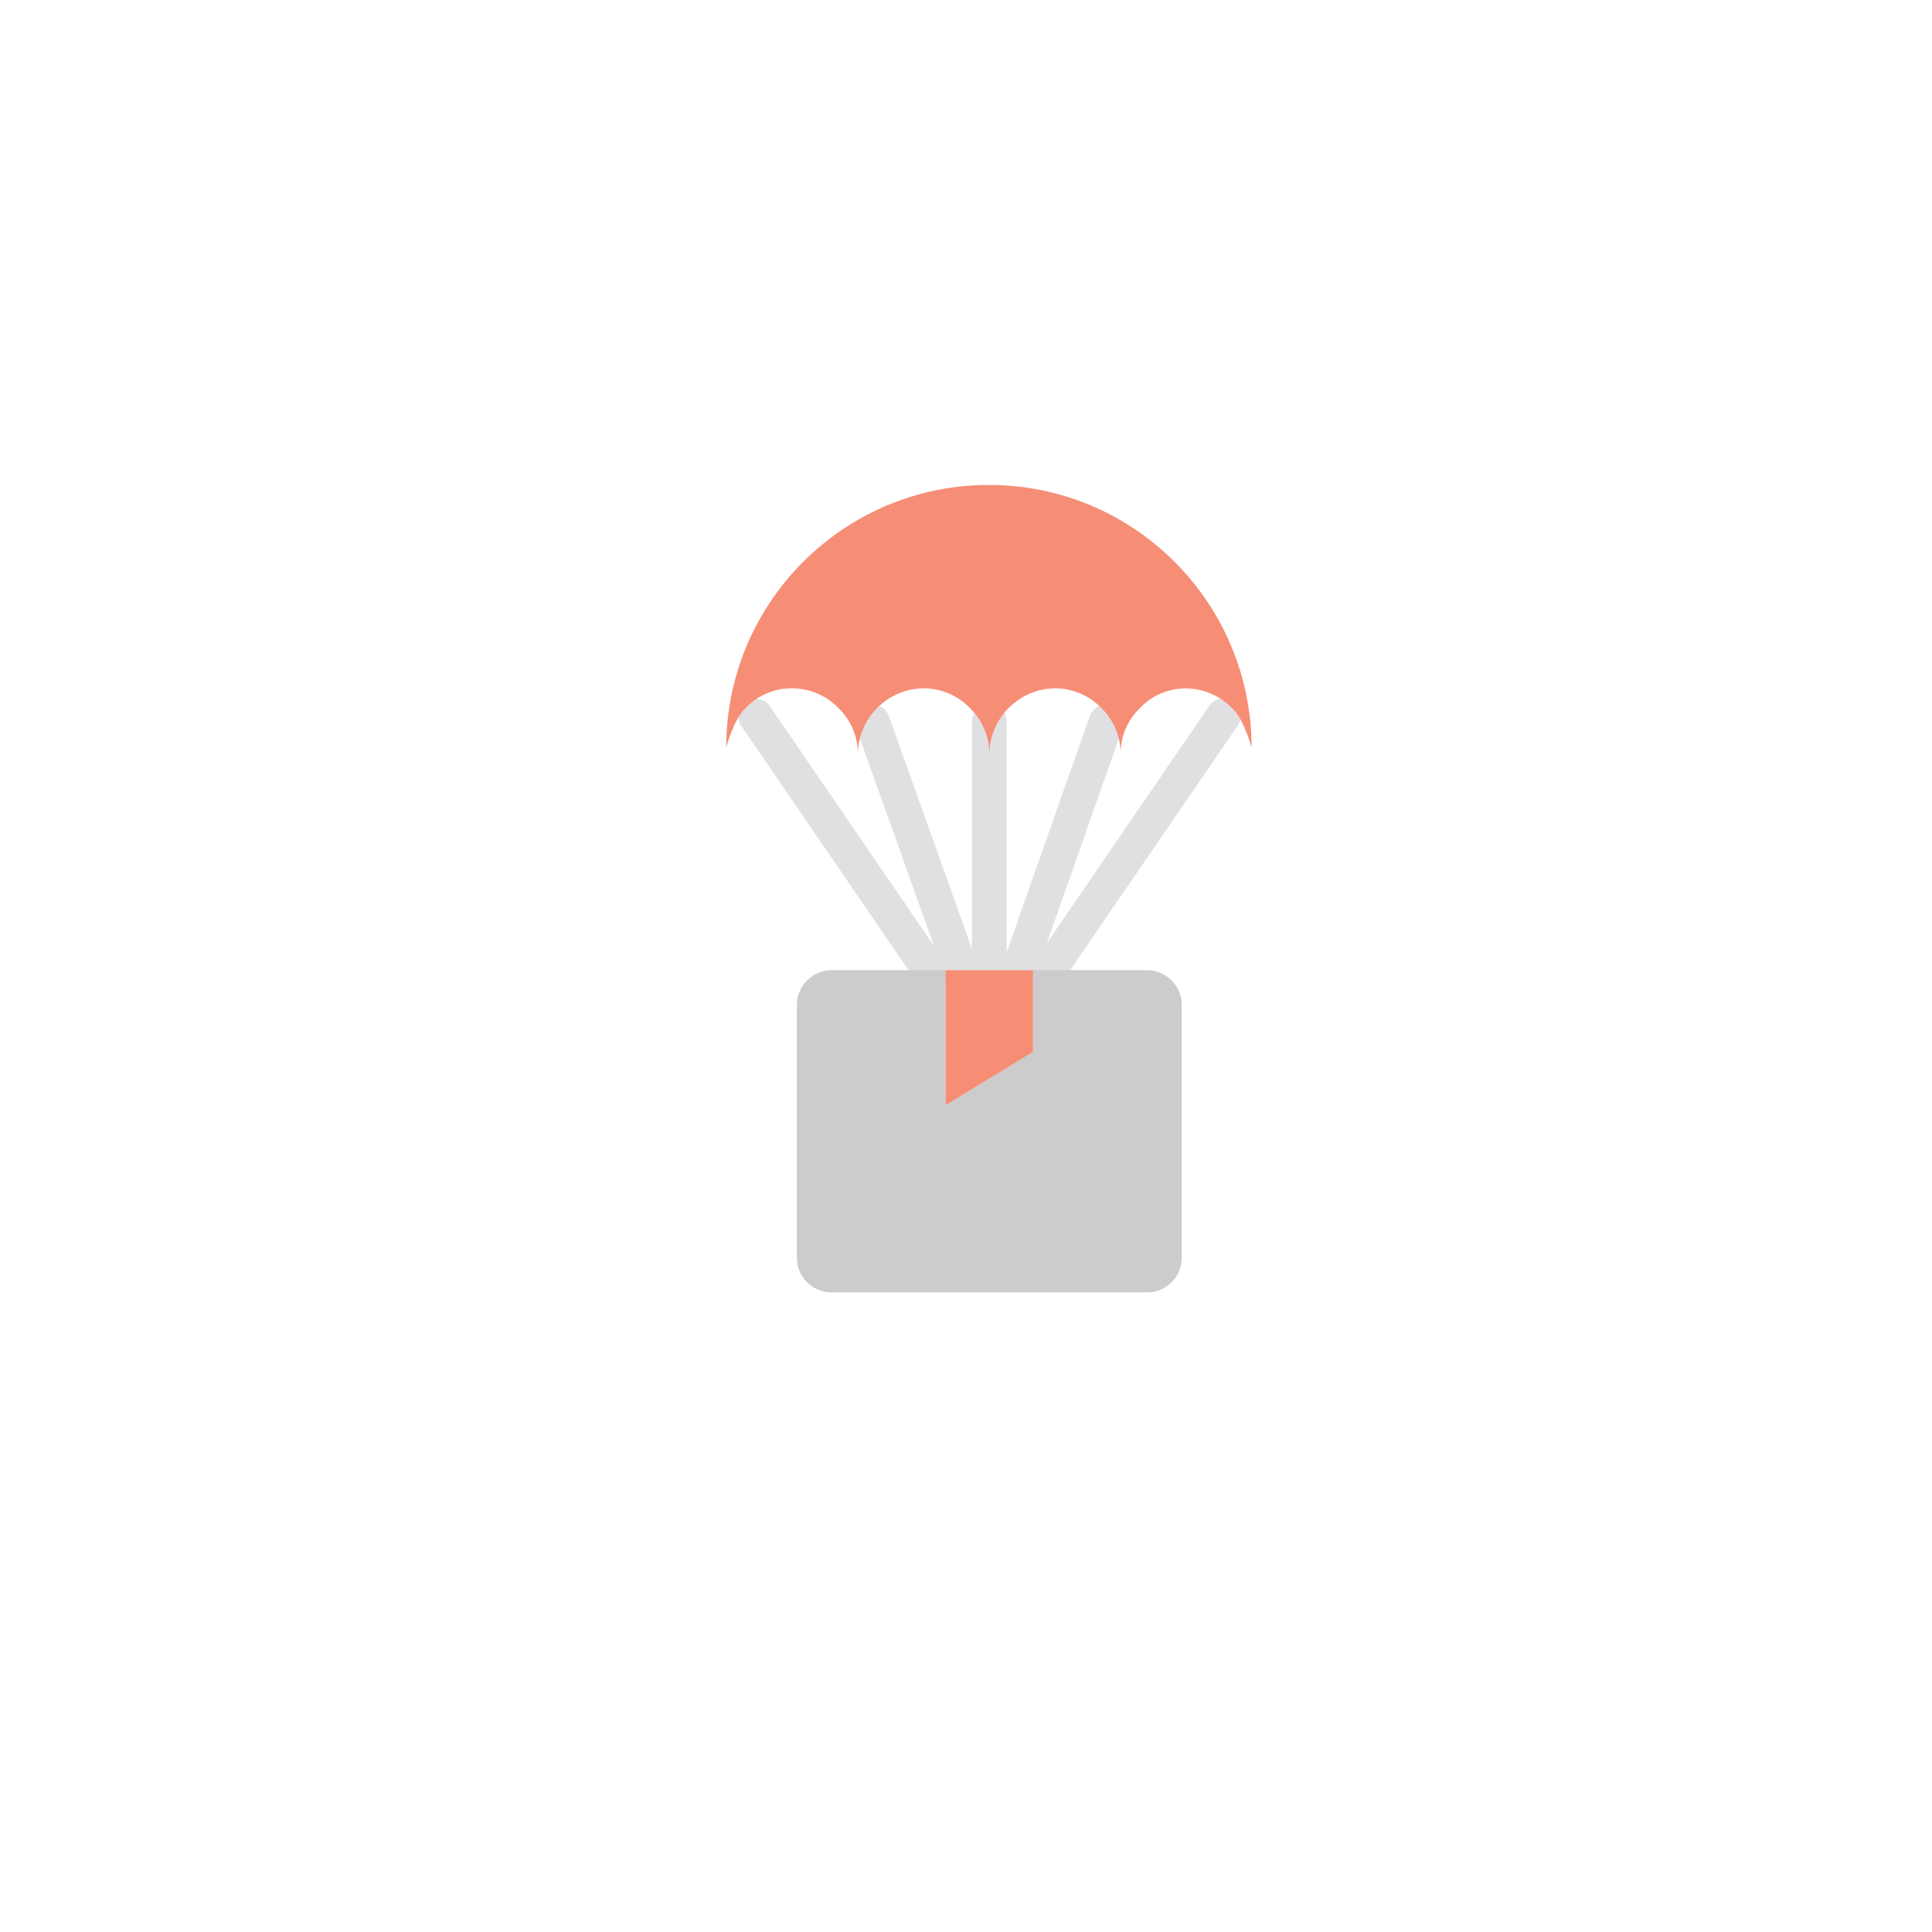
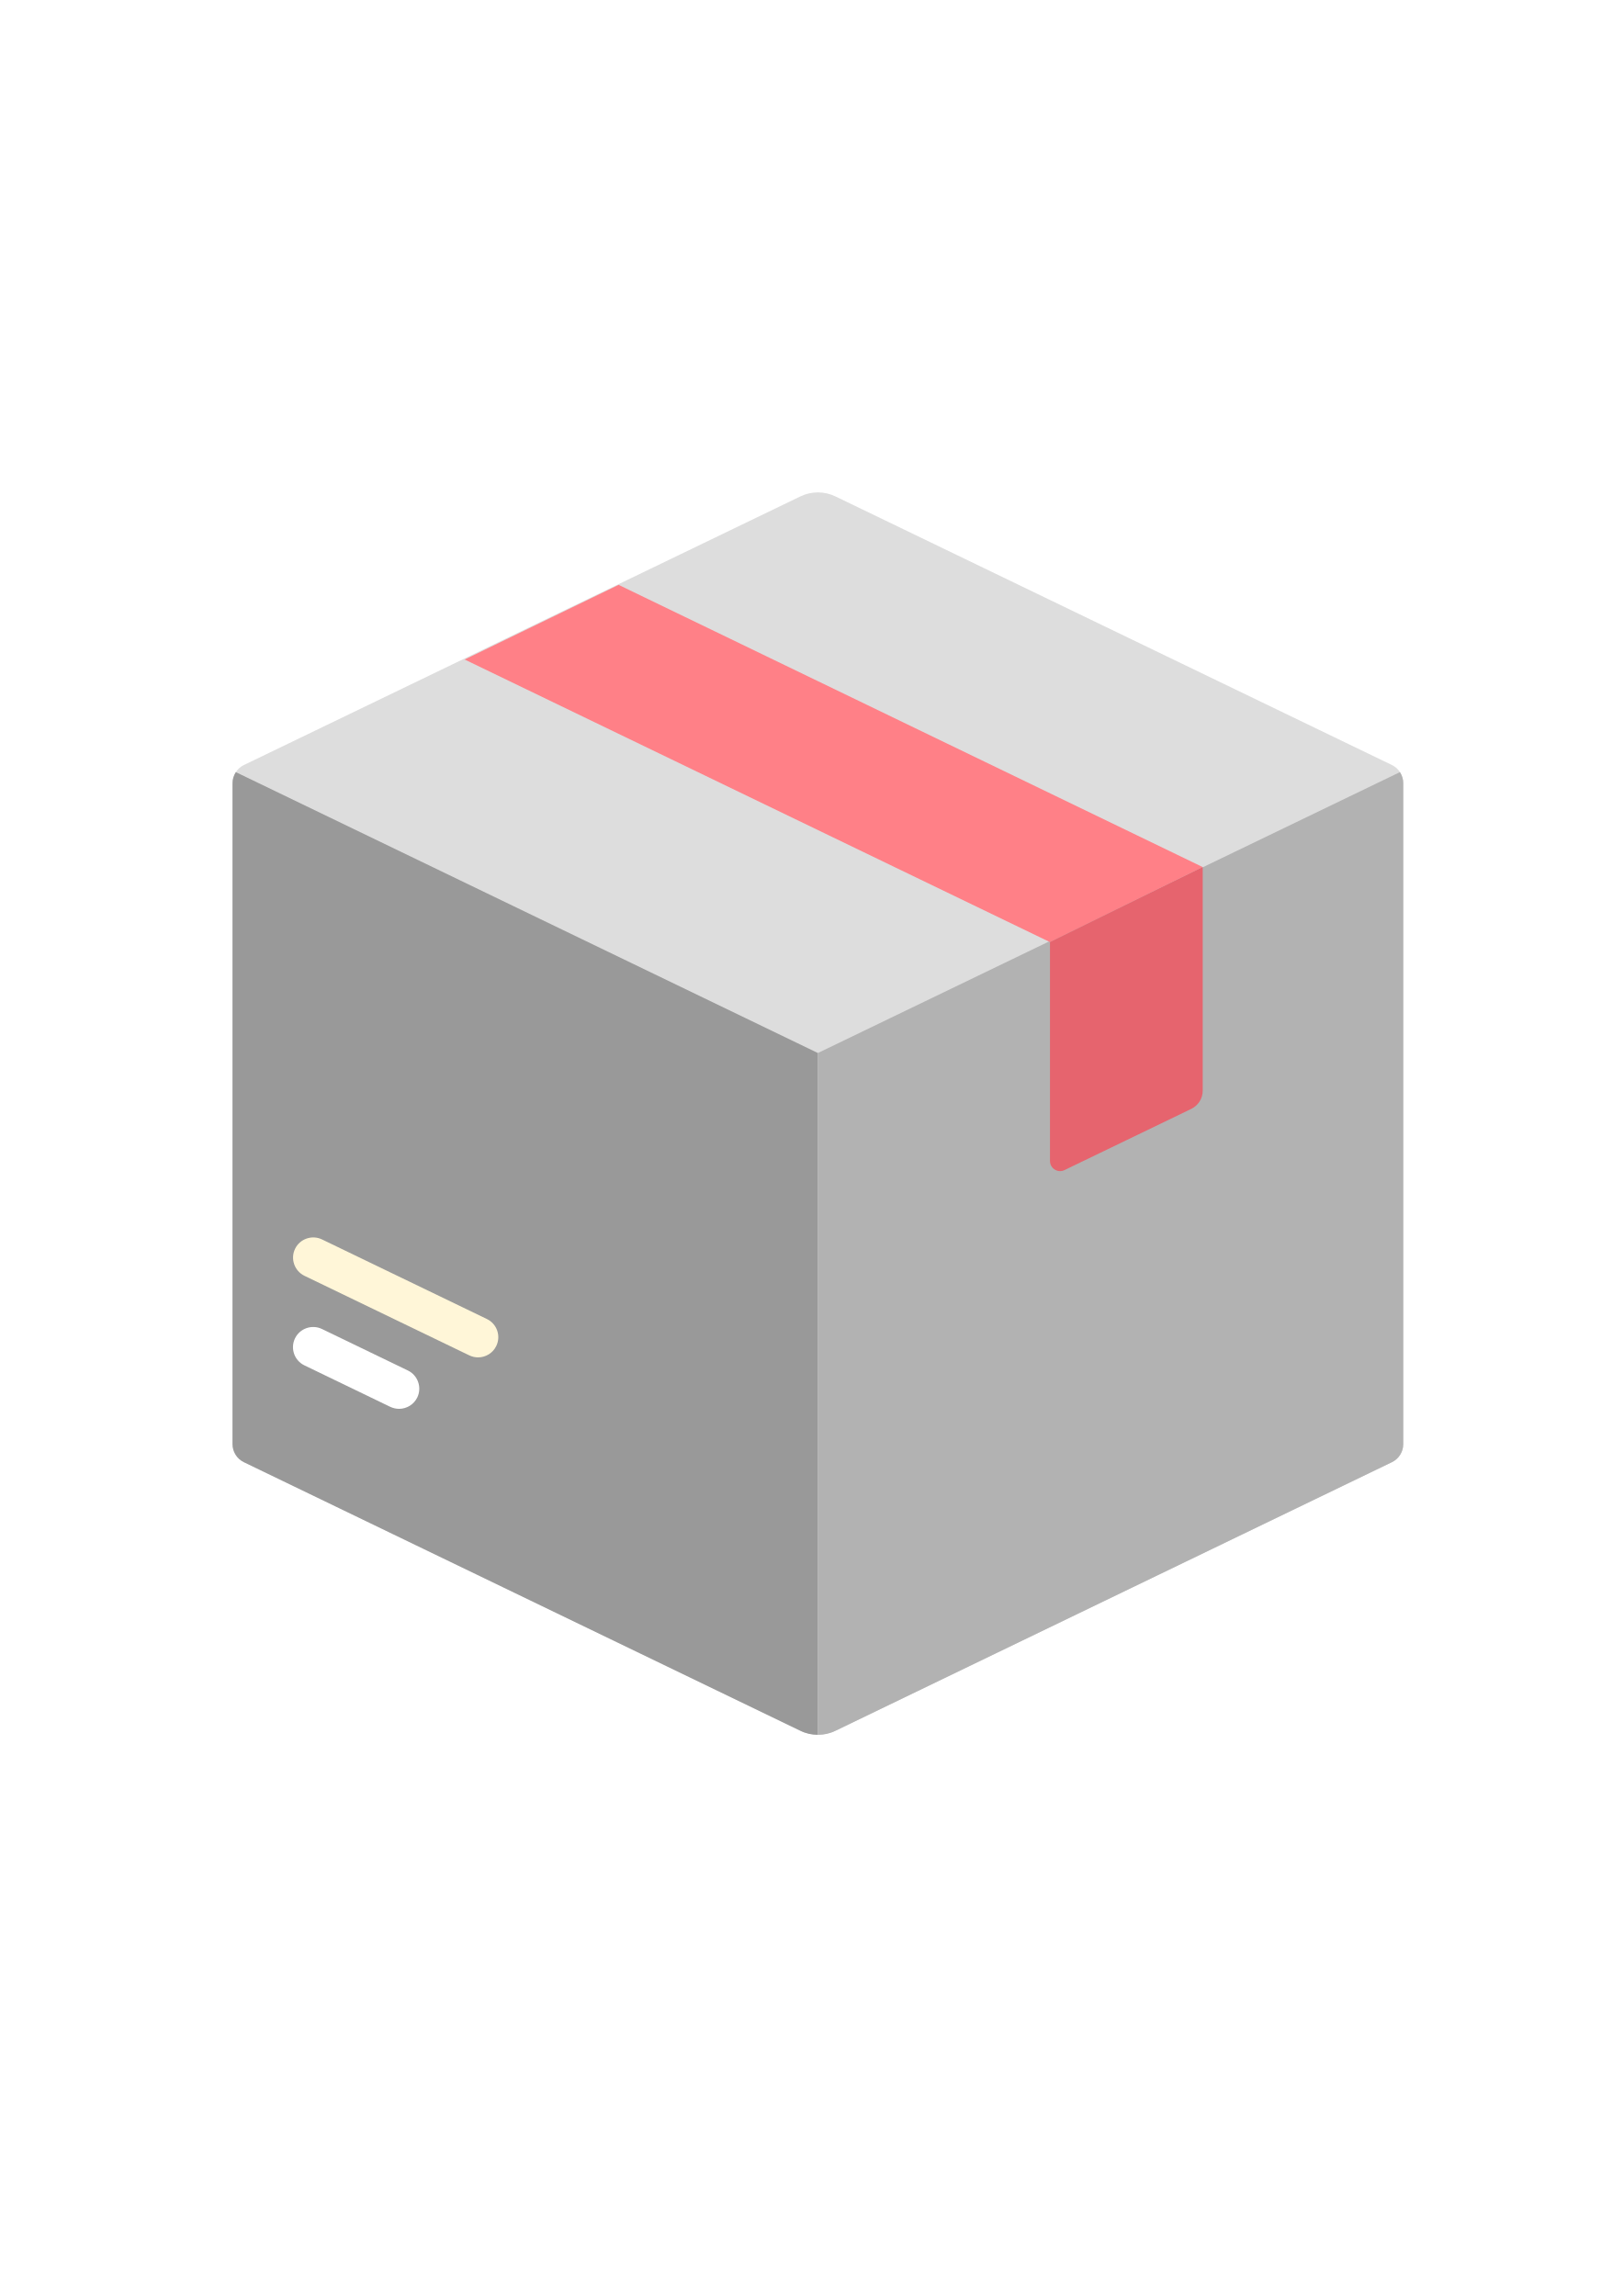
- <svg xmlns="http://www.w3.org/2000/svg" width="776.66" height="776.66" viewBox="0 0 20549 20549" preserveAspectRatio="xMidYMid" fill-rule="evenodd" stroke-width="28.22" stroke-linejoin="round">
-   <defs>
-     <clipPath id="A">
-       <path d="M0 0h20549v20549H0z" />
+ <svg xmlns="http://www.w3.org/2000/svg" xmlns:ns1="http://xml.openoffice.org/svg/export" version="1.2" width="262.5mm" height="371.25mm" viewBox="0 0 26250 37125" preserveAspectRatio="xMidYMid" fill-rule="evenodd" stroke-width="28.222" stroke-linejoin="round" xml:space="preserve">
+   <defs class="ClipPathGroup">
+     <clipPath id="presentation_clip_path" clipPathUnits="userSpaceOnUse">
+       <rect x="0" y="0" width="26250" height="37125" />
+     </clipPath>
+     <clipPath id="presentation_clip_path_shrink" clipPathUnits="userSpaceOnUse">
+       <rect x="26" y="37" width="26198" height="37051" />
    </clipPath>
  </defs>
-   <g clip-path="url(#A)">
-     <g fill="#e0e0e2">
-       <path d="M9887 10504a186.5 186.5 0 0 1-153-81L7884 7720c-56-84-33-197 50-254s196-37 255 46l1851 2704c28 41 38 90 30 138-10 48-37 91-78 119-31 20-67 31-105 31zm0 0zm1271 0c-36 0-72-11-103-31-40-28-68-71-78-119-8-48 2-97 30-137l1852-2705c36-55 100-86 166-82 67 5 125 45 154 105 28 60 22 131-16 185l-1854 2705c-34 49-91 79-151 79zm0 0z" />
-       <path d="M10222 10504c-77 0-146-48-173-122l-943-2641c-34-96 16-202 112-236s202 16 236 112l943 2642c34 96-16 202-112 236-20 7-41 9-63 9zm0 0zm614 0c-21 0-42-4-61-11-96-34-146-140-113-236l929-2640c34-96 140-146 236-112s147 140 113 236l-929 2641c-27 74-97 123-175 122zm0 0z" />
-       <path d="M10522 10504c-101 0-183-82-184-184V7678c0-102 83-184 184-184 102 0 185 82 185 184v2642c0 49-19 96-54 130-34 35-81 54-131 54zm0 0z" />
+   <defs class="TextShapeIndex">
+     <g ns1:slide="id1" ns1:id-list="id3 id4 id5 id6 id7 id8 id9" />
+   </defs>
+   <defs class="EmbeddedBulletChars">
+     <g id="bullet-char-template-57356" transform="scale(0.0004882812,-0.0004882812)">
+       <path d="M 580,1141 L 1163,571 580,0 -4,571 580,1141 Z" />
    </g>
-     <path fill="#ccc" d="M12569 10688v2690c0 203-165 368-368 368H8844c-203 0-368-165-368-368v-2690c0-203 165-368 368-369h1214v1436l929-566v-870h1214c203 1 368 166 368 369zm0 0z" />
-     <g fill="#f68e76">
-       <path d="M10987 10319v870l-929 566v-1436h929zm0 0zm1140-2790c-135 128-210 306-208 492 1-186-74-363-206-492-130-133-307-208-493-208-383 5-693 316-698 700 2-186-74-364-208-492-129-133-306-208-492-208-384 5-694 316-698 700 2-186-74-364-208-492-129-133-307-208-492-208-186-1-364 74-492 208-131 123-208 422-208 422 0-1543 1252-2794 2795-2793 1543 0 2793 1252 2793 2794-15-56-34-111-56-165-35-90-86-196-153-256-129-133-306-208-491-209a662.2 662.2 0 0 0-485 207zm0 0z" />
+     <g id="bullet-char-template-57354" transform="scale(0.0004882812,-0.0004882812)">
+       <path d="M 8,1128 L 1137,1128 1137,0 8,0 8,1128 Z" />
+     </g>
+     <g id="bullet-char-template-10146" transform="scale(0.0004882812,-0.0004882812)">
+       <path d="M 174,0 L 602,739 174,1481 1456,739 174,0 Z M 1358,739 L 309,1346 659,739 1358,739 Z" />
+     </g>
+     <g id="bullet-char-template-10132" transform="scale(0.0004882812,-0.0004882812)">
+       <path d="M 2015,739 L 1276,0 717,0 1260,543 174,543 174,936 1260,936 717,1481 1274,1481 2015,739 Z" />
+     </g>
+     <g id="bullet-char-template-10007" transform="scale(0.0004882812,-0.0004882812)">
+       <path d="M 0,-2 C -7,14 -16,27 -25,37 L 356,567 C 262,823 215,952 215,954 215,979 228,992 255,992 264,992 276,990 289,987 310,991 331,999 354,1012 L 381,999 492,748 772,1049 836,1024 860,1049 C 881,1039 901,1025 922,1006 886,937 835,863 770,784 769,783 710,716 594,584 L 774,223 C 774,196 753,168 711,139 L 727,119 C 717,90 699,76 672,76 641,76 570,178 457,381 L 164,-76 C 142,-110 111,-127 72,-127 30,-127 9,-110 8,-76 1,-67 -2,-52 -2,-32 -2,-23 -1,-13 0,-2 Z" />
+     </g>
+     <g id="bullet-char-template-10004" transform="scale(0.0004882812,-0.0004882812)">
+       <path d="M 285,-33 C 182,-33 111,30 74,156 52,228 41,333 41,471 41,549 55,616 82,672 116,743 169,778 240,778 293,778 328,747 346,684 L 369,508 C 377,444 397,411 428,410 L 1163,1116 C 1174,1127 1196,1133 1229,1133 1271,1133 1292,1118 1292,1087 L 1292,965 C 1292,929 1282,901 1262,881 L 442,47 C 390,-6 338,-33 285,-33 Z" />
+     </g>
+     <g id="bullet-char-template-9679" transform="scale(0.0004882812,-0.0004882812)">
+       <path d="M 813,0 C 632,0 489,54 383,161 276,268 223,411 223,592 223,773 276,916 383,1023 489,1130 632,1184 813,1184 992,1184 1136,1130 1245,1023 1353,916 1407,772 1407,592 1407,412 1353,268 1245,161 1136,54 992,0 813,0 Z" />
+     </g>
+     <g id="bullet-char-template-8226" transform="scale(0.0004882812,-0.0004882812)">
+       <path d="M 346,457 C 273,457 209,483 155,535 101,586 74,649 74,723 74,796 101,859 155,911 209,963 273,989 346,989 419,989 480,963 531,910 582,859 608,796 608,723 608,648 583,586 532,535 482,483 420,457 346,457 Z" />
+     </g>
+     <g id="bullet-char-template-8211" transform="scale(0.0004882812,-0.0004882812)">
+       <path d="M -4,459 L 1135,459 1135,606 -4,606 -4,459 Z" />
+     </g>
+     <g id="bullet-char-template-61548" transform="scale(0.0004882812,-0.0004882812)">
+       <path d="M 173,740 C 173,903 231,1043 346,1159 462,1274 601,1332 765,1332 928,1332 1067,1274 1183,1159 1299,1043 1357,903 1357,740 1357,577 1299,437 1183,322 1067,206 928,148 765,148 601,148 462,206 346,322 231,437 173,577 173,740 Z" />
+     </g>
+   </defs>
+   <defs class="TextEmbeddedBitmaps" />
+   <g>
+     <g id="id2" class="Master_Slide">
+       <g id="bg-id2" class="Background" />
+       <g id="bo-id2" class="BackgroundObjects" />
+     </g>
+   </g>
+   <g class="SlideGroup">
+     <g>
+       <g id="container-id1">
+         <g id="id1" class="Slide" clip-path="url(#presentation_clip_path)">
+           <g class="Page">
+             <g class="com.sun.star.drawing.ClosedBezierShape">
+               <g id="id3">
+                 <rect class="BoundingBox" stroke="none" fill="none" x="3758" y="7962" width="18930" height="20090" />
+                 <path fill="rgb(221,221,221)" stroke="none" d="M 12939,8027 L 3943,12370 C 3831,12424 3759,12538 3759,12664 L 3759,23349 C 3759,23475 3831,23589 3943,23643 L 12939,27986 C 13118,28072 13327,28072 13507,27986 L 22503,23643 C 22615,23589 22687,23475 22687,23349 L 22687,12664 C 22687,12538 22615,12424 22503,12370 L 13507,8027 C 13327,7940 13118,7940 12939,8027 Z" />
+               </g>
+             </g>
+             <g class="com.sun.star.drawing.ClosedBezierShape">
+               <g id="id4">
+                 <rect class="BoundingBox" stroke="none" fill="none" x="3758" y="12484" width="9466" height="15568" />
+                 <path fill="rgb(153,153,153)" stroke="none" d="M 3813,12485 C 3779,12537 3759,12599 3759,12663 L 3759,23349 C 3759,23475 3831,23589 3943,23643 L 12940,27986 C 13029,28030 13126,28051 13223,28051 L 13223,17027 3813,12485 Z" />
+               </g>
+             </g>
+             <g class="com.sun.star.drawing.ClosedBezierShape">
+               <g id="id5">
+                 <rect class="BoundingBox" stroke="none" fill="none" x="13222" y="12484" width="9466" height="15568" />
+                 <path fill="rgb(178,178,178)" stroke="none" d="M 22632,12485 C 22666,12537 22686,12599 22686,12663 L 22686,23349 C 22686,23475 22615,23589 22502,23643 L 13506,27986 C 13417,28030 13319,28051 13222,28051 L 13222,17027 22632,12485 Z" />
+               </g>
+             </g>
+             <g class="com.sun.star.drawing.ClosedBezierShape">
+               <g id="id6">
+                 <rect class="BoundingBox" stroke="none" fill="none" x="4736" y="21456" width="2044" height="1326" />
+                 <path fill="rgb(255,255,255)" stroke="none" d="M 6452,22780 C 6404,22780 6356,22769 6310,22748 L 4921,22077 C 4758,21998 4691,21803 4769,21641 4847,21479 5043,21411 5205,21489 L 6594,22160 C 6756,22238 6824,22434 6746,22596 6690,22712 6573,22780 6452,22780 Z" />
+               </g>
+             </g>
+             <g class="com.sun.star.drawing.ClosedBezierShape">
+               <g id="id7">
+                 <rect class="BoundingBox" stroke="none" fill="none" x="4737" y="20008" width="3321" height="1942" />
+                 <path fill="rgb(255,246,216)" stroke="none" d="M 7729,21948 C 7682,21948 7634,21938 7588,21916 L 4922,20629 C 4760,20550 4692,20355 4770,20193 4848,20031 5044,19963 5206,20041 L 7872,21328 C 8034,21406 8102,21602 8023,21764 7967,21880 7851,21948 7729,21948 Z" />
+               </g>
+             </g>
+             <g class="com.sun.star.drawing.PolyPolygonShape">
+               <g id="id8">
+                 <rect class="BoundingBox" stroke="none" fill="none" x="7511" y="9457" width="11934" height="5778" />
+                 <path fill="rgb(255,128,135)" stroke="none" d="M 19444,14020 L 10001,9457 7512,10664 16976,15234 19444,14020 Z" />
+               </g>
+             </g>
+             <g class="com.sun.star.drawing.ClosedBezierShape">
+               <g id="id9">
+                 <rect class="BoundingBox" stroke="none" fill="none" x="16975" y="14019" width="2470" height="4919" />
+                 <path fill="rgb(230,100,110)" stroke="none" d="M 16975,15233 L 16975,18773 C 16975,18893 17101,18972 17209,18920 L 19259,17930 C 19372,17875 19444,17761 19444,17637 L 19444,14019 16975,15233 Z" />
+               </g>
+             </g>
+           </g>
+         </g>
+       </g>
    </g>
  </g>
</svg>
